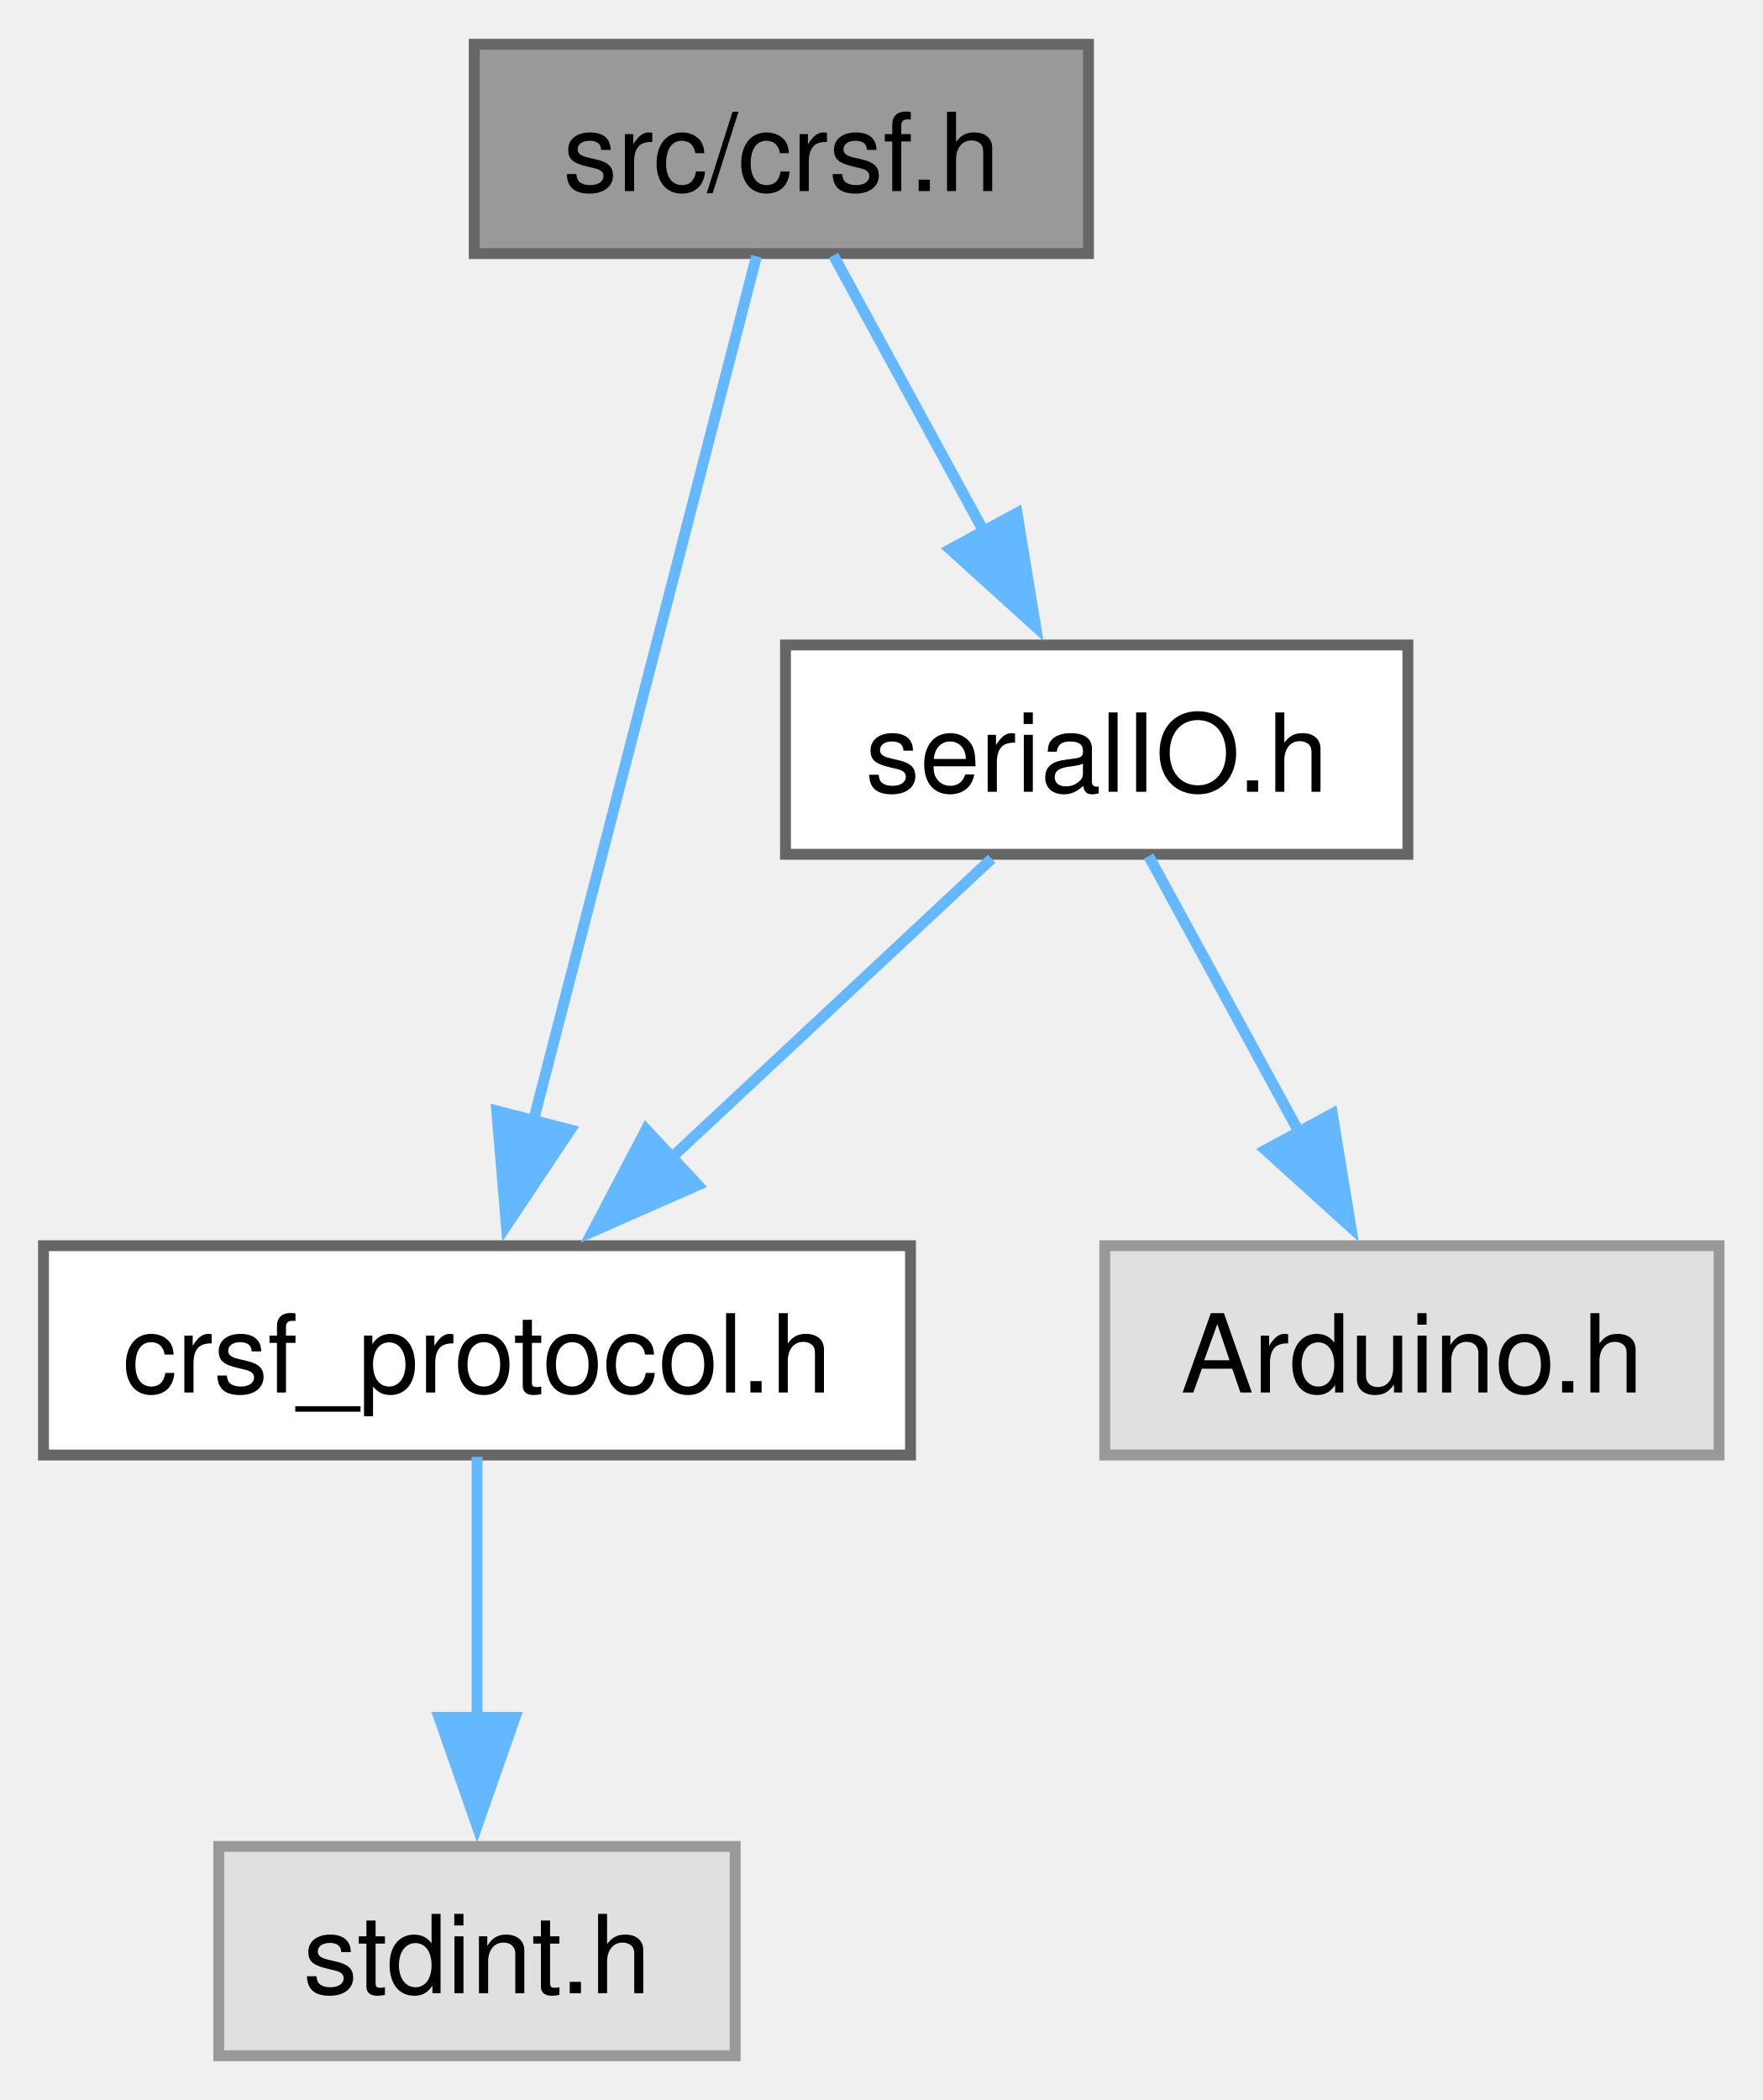
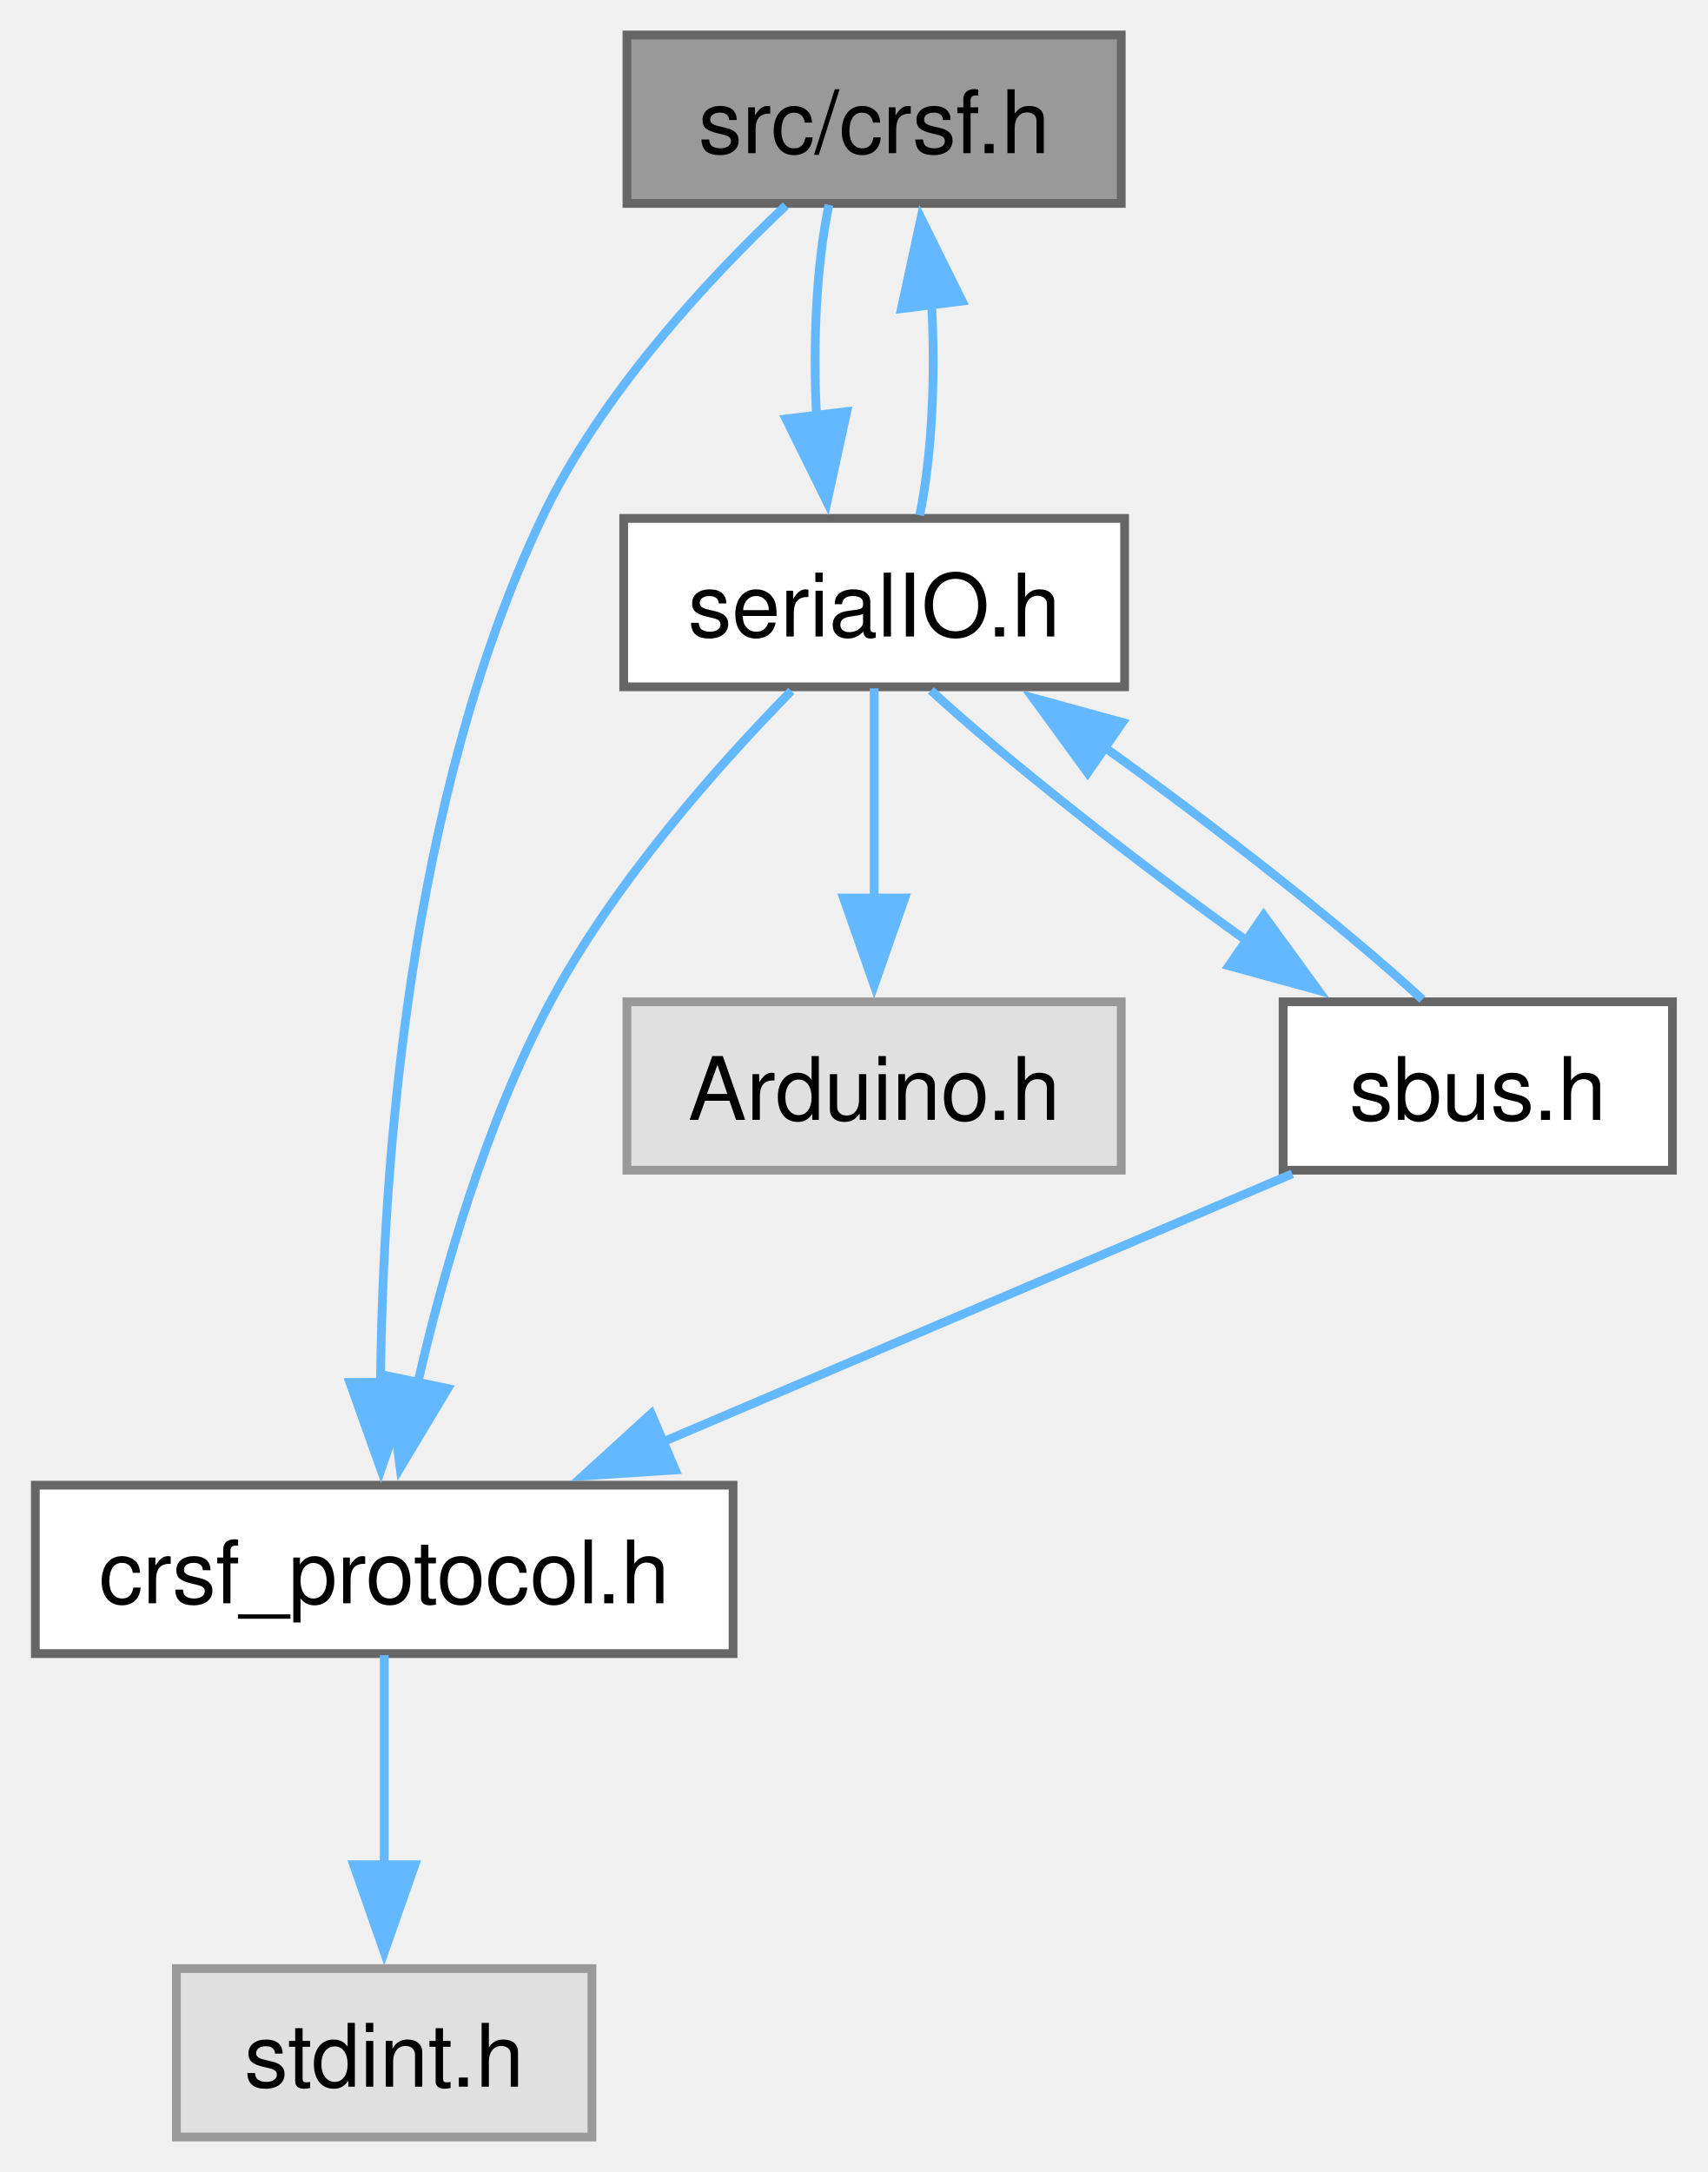
- <svg xmlns="http://www.w3.org/2000/svg" xmlns:xlink="http://www.w3.org/1999/xlink" width="162pt" height="193pt" viewBox="0.00 0.00 162.12 193.00">
-   <g id="graph0" class="graph" transform="scale(1 1) rotate(0) translate(4 189)">
+ <svg xmlns="http://www.w3.org/2000/svg" xmlns:xlink="http://www.w3.org/1999/xlink" width="195pt" height="248pt" viewBox="0.00 0.00 195.12 248.25">
+   <g id="graph0" class="graph" transform="scale(1 1) rotate(0) translate(4 244.25)">
    <g id="Node000001" class="node">
      <g id="a_Node000001">
        <a xlink:title="Header file for the CRSF protocol implementation.">
-           <polygon fill="#999999" stroke="#666666" points="96.12,-185 39.62,-185 39.62,-165.75 96.12,-165.75 96.12,-185" />
-           <text text-anchor="middle" x="67.88" y="-171.5" font-family="Helvetica,sans-Serif" font-size="10.00">src/crsf.h</text>
+           <polygon fill="#999999" stroke="#666666" points="124.12,-240.25 67.62,-240.25 67.62,-221 124.12,-221 124.12,-240.25" />
+           <text text-anchor="middle" x="95.88" y="-226.75" font-family="Helvetica,sans-Serif" font-size="10.00">src/crsf.h</text>
        </a>
      </g>
    </g>
    <g id="Node000002" class="node">
      <g id="a_Node000002">
        <a xlink:href="crsf__protocol_8h.html" target="_top" xlink:title="Header file for the CRSF protocol implementation.">
          <polygon fill="white" stroke="#666666" points="79.75,-74.5 0,-74.5 0,-55.25 79.75,-55.25 79.75,-74.5" />
          <text text-anchor="middle" x="39.88" y="-61" font-family="Helvetica,sans-Serif" font-size="10.00">crsf_protocol.h</text>
        </a>
      </g>
    </g>
    <g id="edge1_Node000001_Node000002" class="edge">
      <g id="a_edge1_Node000001_Node000002">
        <a xlink:title=" ">
-           <path fill="none" stroke="#63b8ff" d="M65.58,-165.5C61.11,-148.17 51.13,-109.48 45,-85.74" />
-           <polygon fill="#63b8ff" stroke="#63b8ff" points="48.46,-85.15 42.58,-76.34 41.69,-86.9 48.46,-85.15" />
+           <path fill="none" stroke="#63b8ff" d="M85.78,-220.76C76.97,-212.44 64.58,-199.16 57.88,-185 42.62,-152.79 39.7,-110.69 39.45,-86.13" />
+           <polygon fill="#63b8ff" stroke="#63b8ff" points="42.95,-86.28 39.51,-76.26 35.95,-86.24 42.95,-86.28" />
        </a>
      </g>
    </g>
    <g id="Node000004" class="node">
      <g id="a_Node000004">
        <a xlink:href="serialIO_8h.html" target="_top" xlink:title="Header file for serial input/output (IO) functionality.">
-           <polygon fill="white" stroke="#666666" points="125.5,-129.75 68.25,-129.75 68.25,-110.5 125.5,-110.5 125.5,-129.75" />
-           <text text-anchor="middle" x="96.88" y="-116.25" font-family="Helvetica,sans-Serif" font-size="10.00">serialIO.h</text>
+           <polygon fill="white" stroke="#666666" points="124.5,-185 67.25,-185 67.25,-165.75 124.5,-165.75 124.5,-185" />
+           <text text-anchor="middle" x="95.88" y="-171.5" font-family="Helvetica,sans-Serif" font-size="10.00">serialIO.h</text>
        </a>
      </g>
    </g>
    <g id="edge3_Node000001_Node000004" class="edge">
      <g id="a_edge3_Node000001_Node000004">
        <a xlink:title=" ">
-           <path fill="none" stroke="#63b8ff" d="M72.66,-165.58C76.42,-158.69 81.78,-148.84 86.51,-140.16" />
-           <polygon fill="#63b8ff" stroke="#63b8ff" points="89.55,-141.89 91.26,-131.44 83.4,-138.55 89.55,-141.89" />
+           <path fill="none" stroke="#63b8ff" d="M90.71,-220.83C89.3,-214.24 88.83,-204.96 89.3,-196.57" />
+           <polygon fill="#63b8ff" stroke="#63b8ff" points="92.75,-197.21 90.49,-186.86 85.8,-196.37 92.75,-197.21" />
        </a>
      </g>
    </g>
    <g id="Node000003" class="node">
      <g id="a_Node000003">
        <a xlink:title=" ">
          <polygon fill="#e0e0e0" stroke="#999999" points="63.62,-19.25 16.12,-19.25 16.12,0 63.62,0 63.62,-19.25" />
          <text text-anchor="middle" x="39.88" y="-5.75" font-family="Helvetica,sans-Serif" font-size="10.00">stdint.h</text>
        </a>
      </g>
    </g>
    <g id="edge2_Node000002_Node000003" class="edge">
      <g id="a_edge2_Node000002_Node000003">
        <a xlink:title=" ">
          <path fill="none" stroke="#63b8ff" d="M39.88,-55.08C39.88,-48.57 39.88,-39.42 39.88,-31.12" />
          <polygon fill="#63b8ff" stroke="#63b8ff" points="43.38,-31.12 39.88,-21.12 36.38,-31.12 43.38,-31.12" />
        </a>
      </g>
    </g>
+     <g id="edge9_Node000004_Node000001" class="edge">
+       <g id="a_edge9_Node000004_Node000001">
+         <a xlink:title=" ">
+           <path fill="none" stroke="#63b8ff" d="M101.08,-185.36C102.47,-192 102.92,-201.3 102.43,-209.67" />
+           <polygon fill="#63b8ff" stroke="#63b8ff" points="98.99,-208.97 101.23,-219.33 105.94,-209.84 98.99,-208.97" />
+         </a>
+       </g>
+     </g>
    <g id="edge4_Node000004_Node000002" class="edge">
      <g id="a_edge4_Node000004_Node000002">
        <a xlink:title=" ">
-           <path fill="none" stroke="#63b8ff" d="M87.21,-110.09C79.13,-102.55 67.41,-91.6 57.65,-82.48" />
-           <polygon fill="#63b8ff" stroke="#63b8ff" points="60.2,-80.08 50.51,-75.81 55.43,-85.19 60.2,-80.08" />
+           <path fill="none" stroke="#63b8ff" d="M86.41,-165.28C78.08,-156.79 66.18,-143.42 58.88,-129.75 51.52,-115.99 46.64,-98.99 43.67,-85.99" />
+           <polygon fill="#63b8ff" stroke="#63b8ff" points="47.15,-85.55 41.7,-76.47 40.3,-86.98 47.15,-85.55" />
        </a>
      </g>
    </g>
    <g id="Node000005" class="node">
      <g id="a_Node000005">
        <a xlink:title=" ">
-           <polygon fill="#e0e0e0" stroke="#999999" points="154.12,-74.5 97.62,-74.5 97.62,-55.25 154.12,-55.25 154.12,-74.5" />
-           <text text-anchor="middle" x="125.88" y="-61" font-family="Helvetica,sans-Serif" font-size="10.00">Arduino.h</text>
+           <polygon fill="#e0e0e0" stroke="#999999" points="124.12,-129.75 67.62,-129.75 67.62,-110.5 124.12,-110.5 124.12,-129.75" />
+           <text text-anchor="middle" x="95.88" y="-116.25" font-family="Helvetica,sans-Serif" font-size="10.00">Arduino.h</text>
        </a>
      </g>
    </g>
    <g id="edge5_Node000004_Node000005" class="edge">
      <g id="a_edge5_Node000004_Node000005">
        <a xlink:title=" ">
-           <path fill="none" stroke="#63b8ff" d="M101.66,-110.33C105.42,-103.44 110.78,-93.59 115.51,-84.91" />
-           <polygon fill="#63b8ff" stroke="#63b8ff" points="118.55,-86.64 120.26,-76.19 112.4,-83.3 118.55,-86.64" />
+           <path fill="none" stroke="#63b8ff" d="M95.88,-165.58C95.88,-159.07 95.88,-149.92 95.88,-141.62" />
+           <polygon fill="#63b8ff" stroke="#63b8ff" points="99.38,-141.62 95.88,-131.62 92.38,-141.62 99.38,-141.62" />
+         </a>
+       </g>
+     </g>
+     <g id="Node000006" class="node">
+       <g id="a_Node000006">
+         <a xlink:href="sbus_8h.html" target="_top" xlink:title="Header file for the SBUS protocol implementation.">
+           <polygon fill="white" stroke="#666666" points="187.12,-129.75 142.62,-129.75 142.62,-110.5 187.12,-110.5 187.12,-129.75" />
+           <text text-anchor="middle" x="164.88" y="-116.25" font-family="Helvetica,sans-Serif" font-size="10.00">sbus.h</text>
+         </a>
+       </g>
+     </g>
+     <g id="edge6_Node000004_Node000006" class="edge">
+       <g id="a_edge6_Node000004_Node000006">
+         <a xlink:title=" ">
+           <path fill="none" stroke="#63b8ff" d="M102.36,-165.34C110.93,-157.46 125.64,-145.86 138.74,-136.52" />
+           <polygon fill="#63b8ff" stroke="#63b8ff" points="140.4,-139.63 146.64,-131.06 136.42,-133.87 140.4,-139.63" />
+         </a>
+       </g>
+     </g>
+     <g id="edge7_Node000006_Node000002" class="edge">
+       <g id="a_edge7_Node000006_Node000002">
+         <a xlink:title=" ">
+           <path fill="none" stroke="#63b8ff" d="M143.67,-110.09C123.92,-101.68 94.2,-89.02 71.62,-79.4" />
+           <polygon fill="#63b8ff" stroke="#63b8ff" points="73.15,-76.24 62.58,-75.55 70.4,-82.68 73.15,-76.24" />
+         </a>
+       </g>
+     </g>
+     <g id="edge8_Node000006_Node000004" class="edge">
+       <g id="a_edge8_Node000006_Node000004">
+         <a xlink:title=" ">
+           <path fill="none" stroke="#63b8ff" d="M158.53,-130.02C149.98,-137.91 135.17,-149.59 121.99,-158.99" />
+           <polygon fill="#63b8ff" stroke="#63b8ff" points="120.28,-155.92 114.04,-164.48 124.26,-161.68 120.28,-155.92" />
        </a>
      </g>
    </g>
  </g>
</svg>
